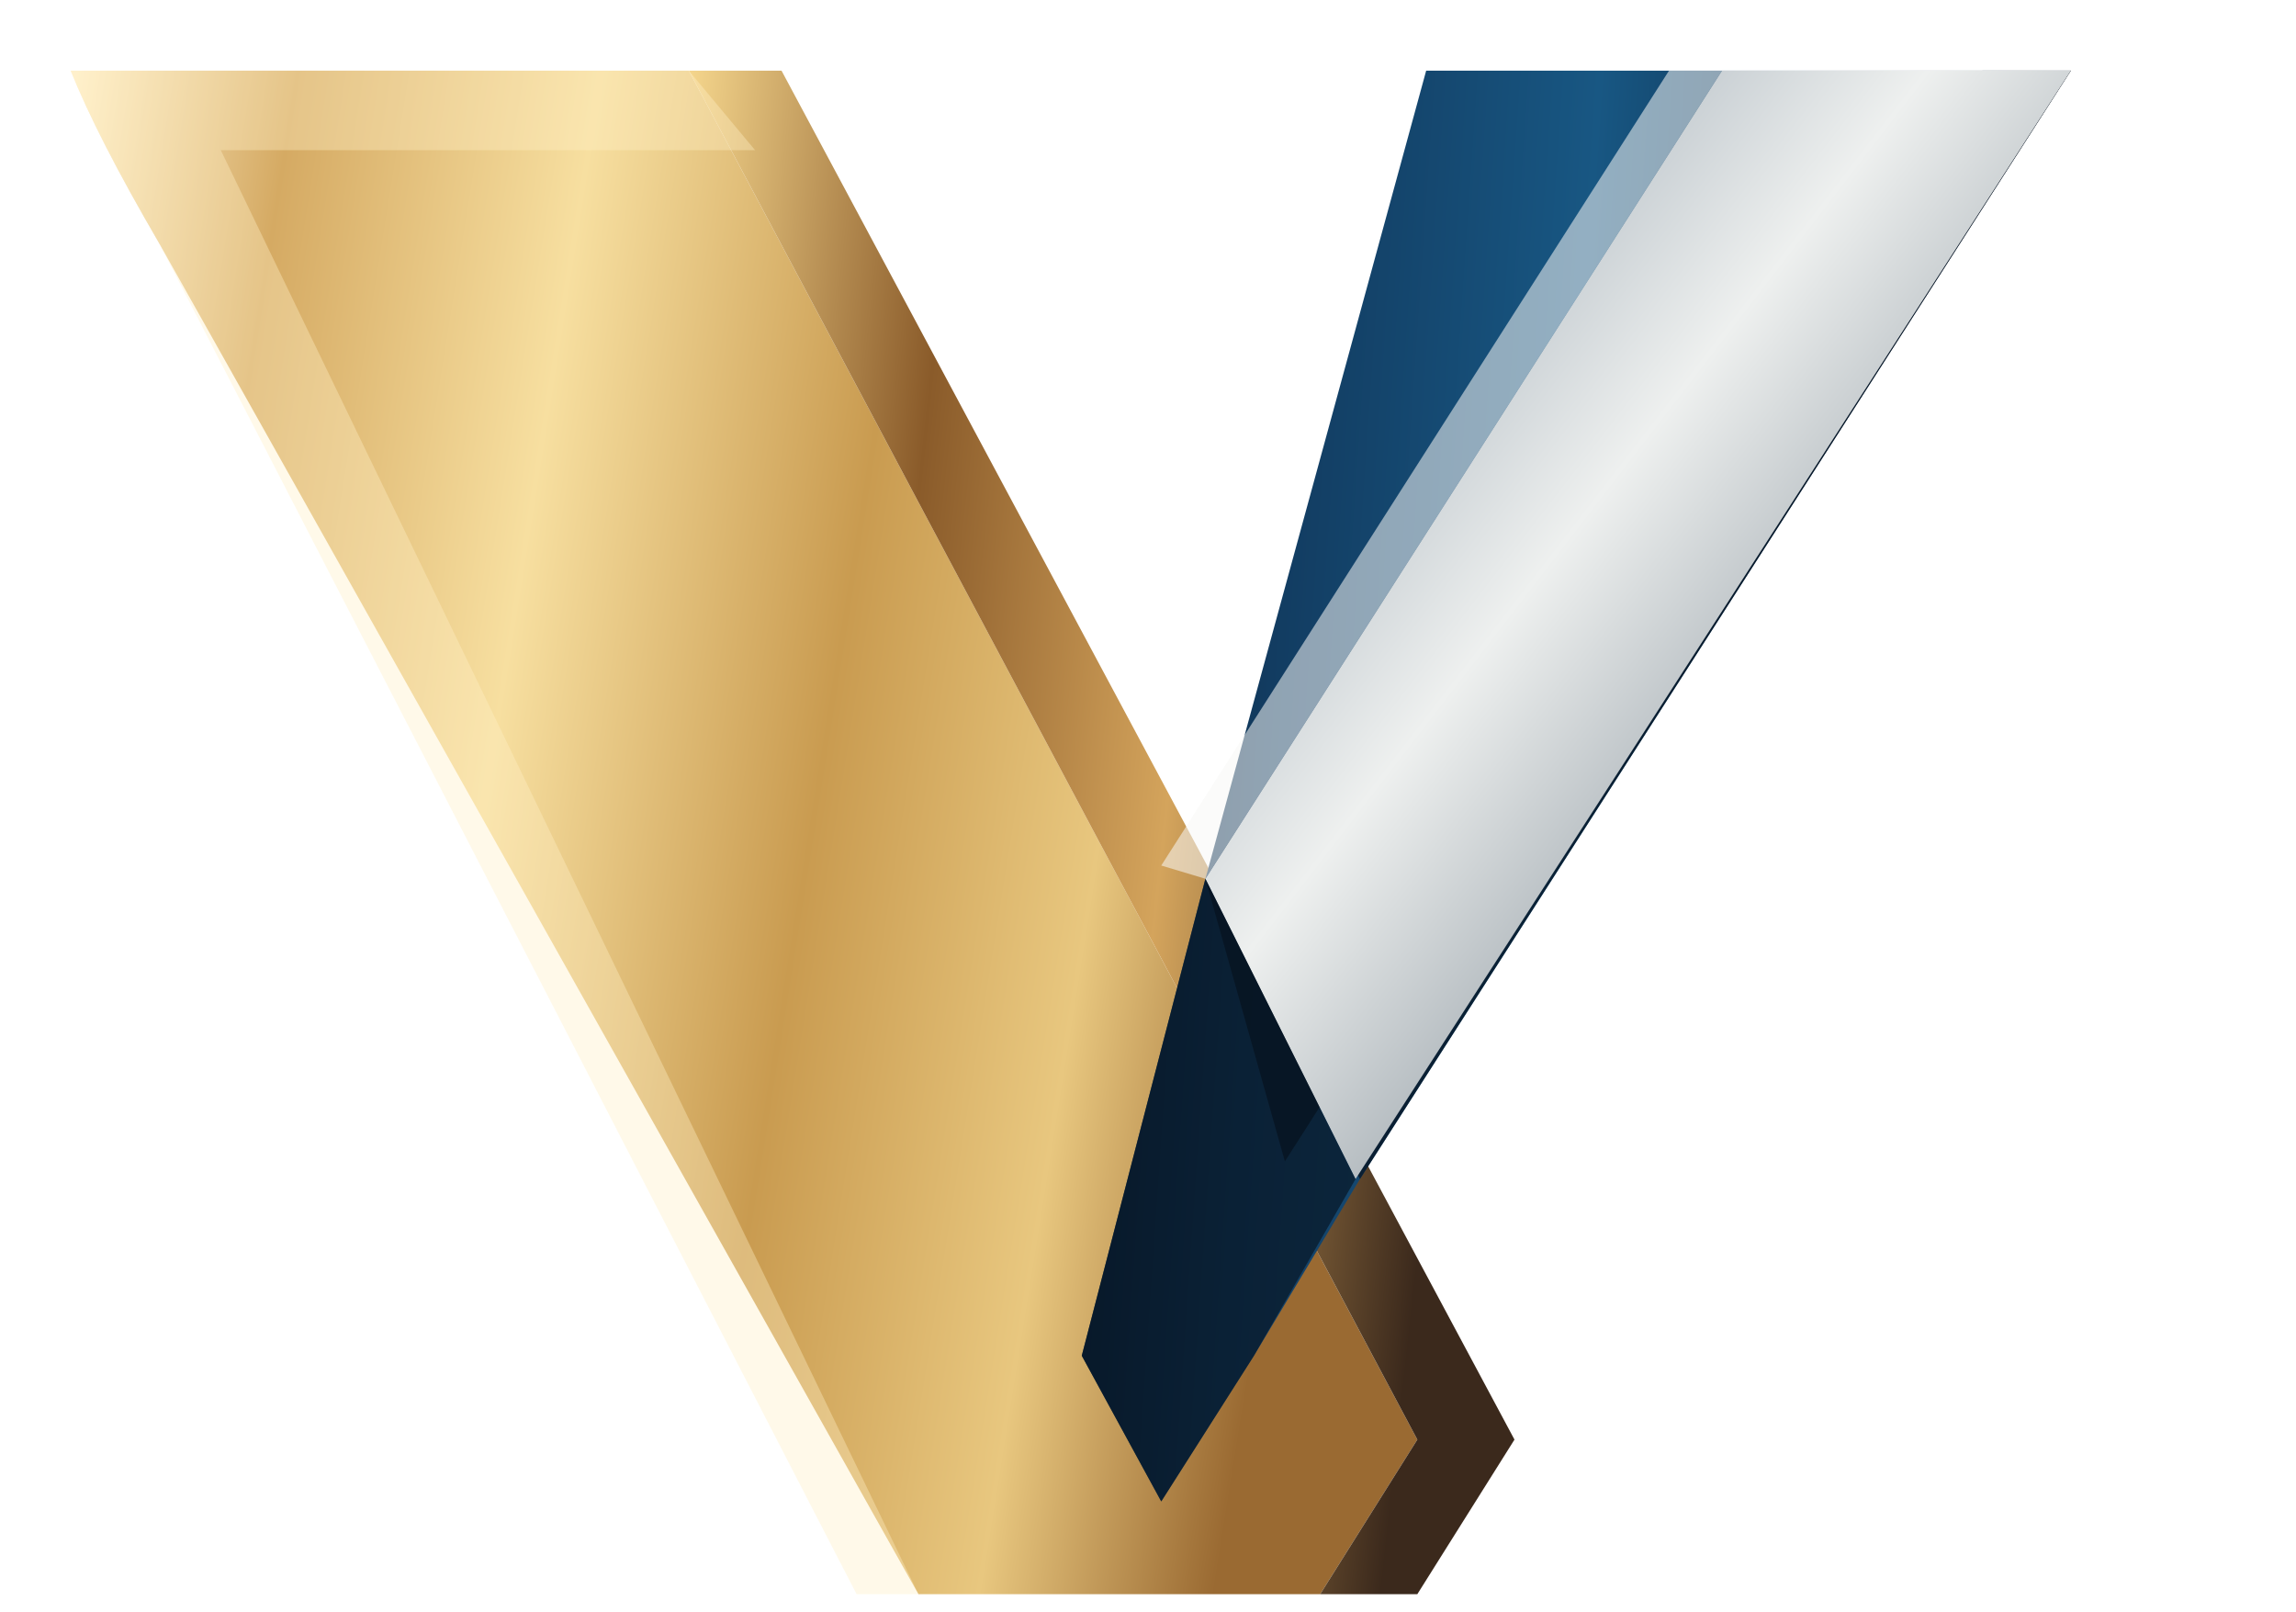
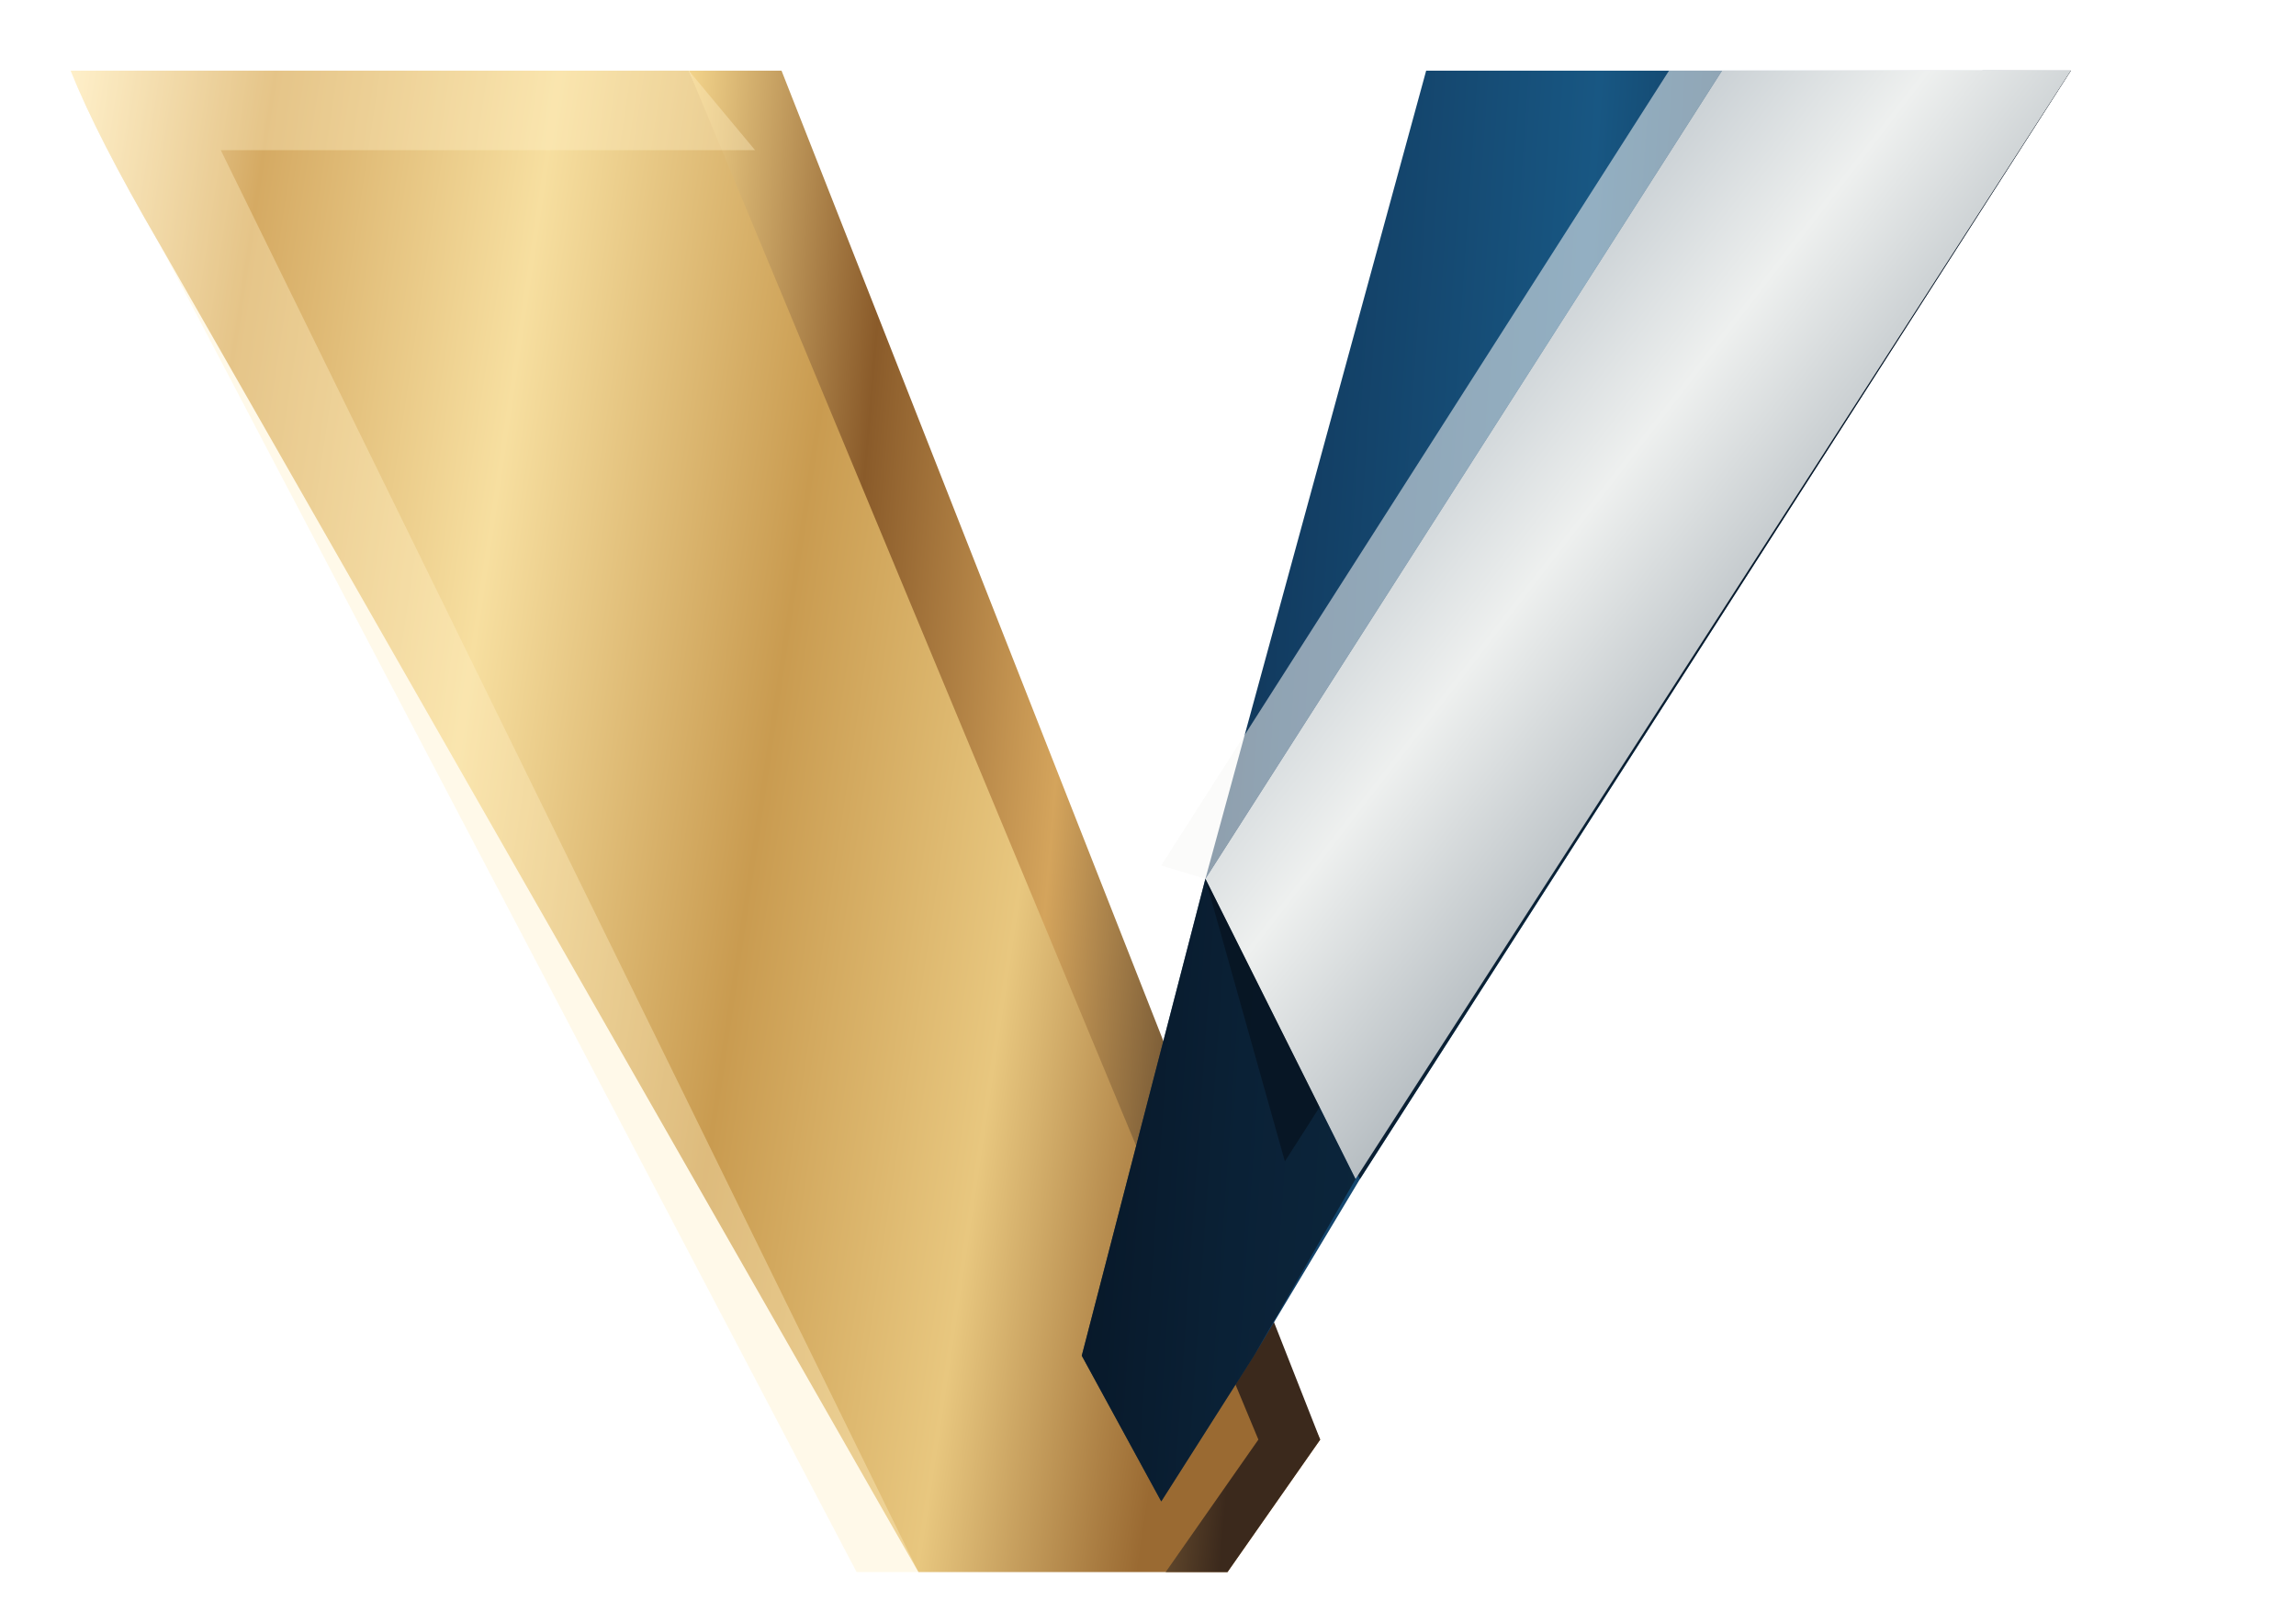
<svg xmlns="http://www.w3.org/2000/svg" viewBox="0 0 520 365" role="img" aria-labelledby="title desc">
  <defs>
    <linearGradient id="goldFront" x1="0" y1="0" x2="1" y2=".18">
      <stop offset="0" stop-color="#fff1ce" />
      <stop offset=".16" stop-color="#d5aa63" />
      <stop offset=".38" stop-color="#f7dfa0" />
      <stop offset=".62" stop-color="#c99b50" />
      <stop offset=".83" stop-color="#e8c77f" />
      <stop offset="1" stop-color="#9a6a32" />
    </linearGradient>
    <linearGradient id="goldEdge" x1="0" y1="0" x2="1" y2=".2">
      <stop offset="0" stop-color="#f4d58c" />
      <stop offset=".32" stop-color="#8a5b2a" />
      <stop offset=".65" stop-color="#d4a45c" />
      <stop offset="1" stop-color="#3b291c" />
    </linearGradient>
    <linearGradient id="blueFront" x1="0" y1="0" x2="1" y2=".1">
      <stop offset="0" stop-color="#06172a" />
      <stop offset=".23" stop-color="#123c61" />
      <stop offset=".52" stop-color="#185783" />
      <stop offset=".78" stop-color="#0b2a47" />
      <stop offset="1" stop-color="#020b15" />
    </linearGradient>
    <linearGradient id="silverFront" x1="0" y1="0" x2="1" y2="1">
      <stop offset="0" stop-color="#fafafa" />
      <stop offset=".2" stop-color="#aeb8c0" />
      <stop offset=".42" stop-color="#eef0ef" />
      <stop offset=".72" stop-color="#89949d" />
      <stop offset="1" stop-color="#35434e" />
    </linearGradient>
  </defs>
  <g stroke-linejoin="round">
-     <path d="M16 16 L156 16 L321 326 L299 361 L208 361 L36 55 Q22 31 16 16Z" fill="url(#goldFront)" />
-     <path d="M156 16 L177 16 L343 326 L321 361 L299 361 L321 326Z" fill="url(#goldEdge)" />
-     <path d="M16 16 L156 16 L171 34 L50 34 L208 361 L194 361 L36 55 Q22 31 16 16Z" fill="#fff0c6" opacity=".38" />
+     <path d="M16 16 L156 16 L299 326 L278 356 L208 356 L36 55 Q22 31 16 16Z" fill="url(#goldFront)" />
+     <path d="M156 16 L177 16 L299 326 L278 356 L264 356 L285 326Z" fill="url(#goldEdge)" />
+     <path d="M16 16 L156 16 L171 34 L50 34 L208 356 L194 356 L36 55 Q22 31 16 16Z" fill="#fff0c6" opacity=".38" />
    <path d="M323 16 L469 16 L308 267 L284 307 L263 340 L245 307 L273 199Z" fill="url(#blueFront)" />
    <path d="M469 16 L449 16 L291 263 L273 199 L308 267 L284 307 L263 340 L284 307 L308 267Z" fill="#071321" opacity=".78" />
    <path d="M469 16 L390 16 L273 199 L307 267Z" fill="url(#silverFront)" />
    <path d="M390 16 L378 16 L263 196 L273 199Z" fill="#f7f7f5" opacity=".55" />
    <path d="M273 199 L307 267 L284 307 L263 340 L245 307Z" fill="#06121e" opacity=".65" />
  </g>
</svg>
